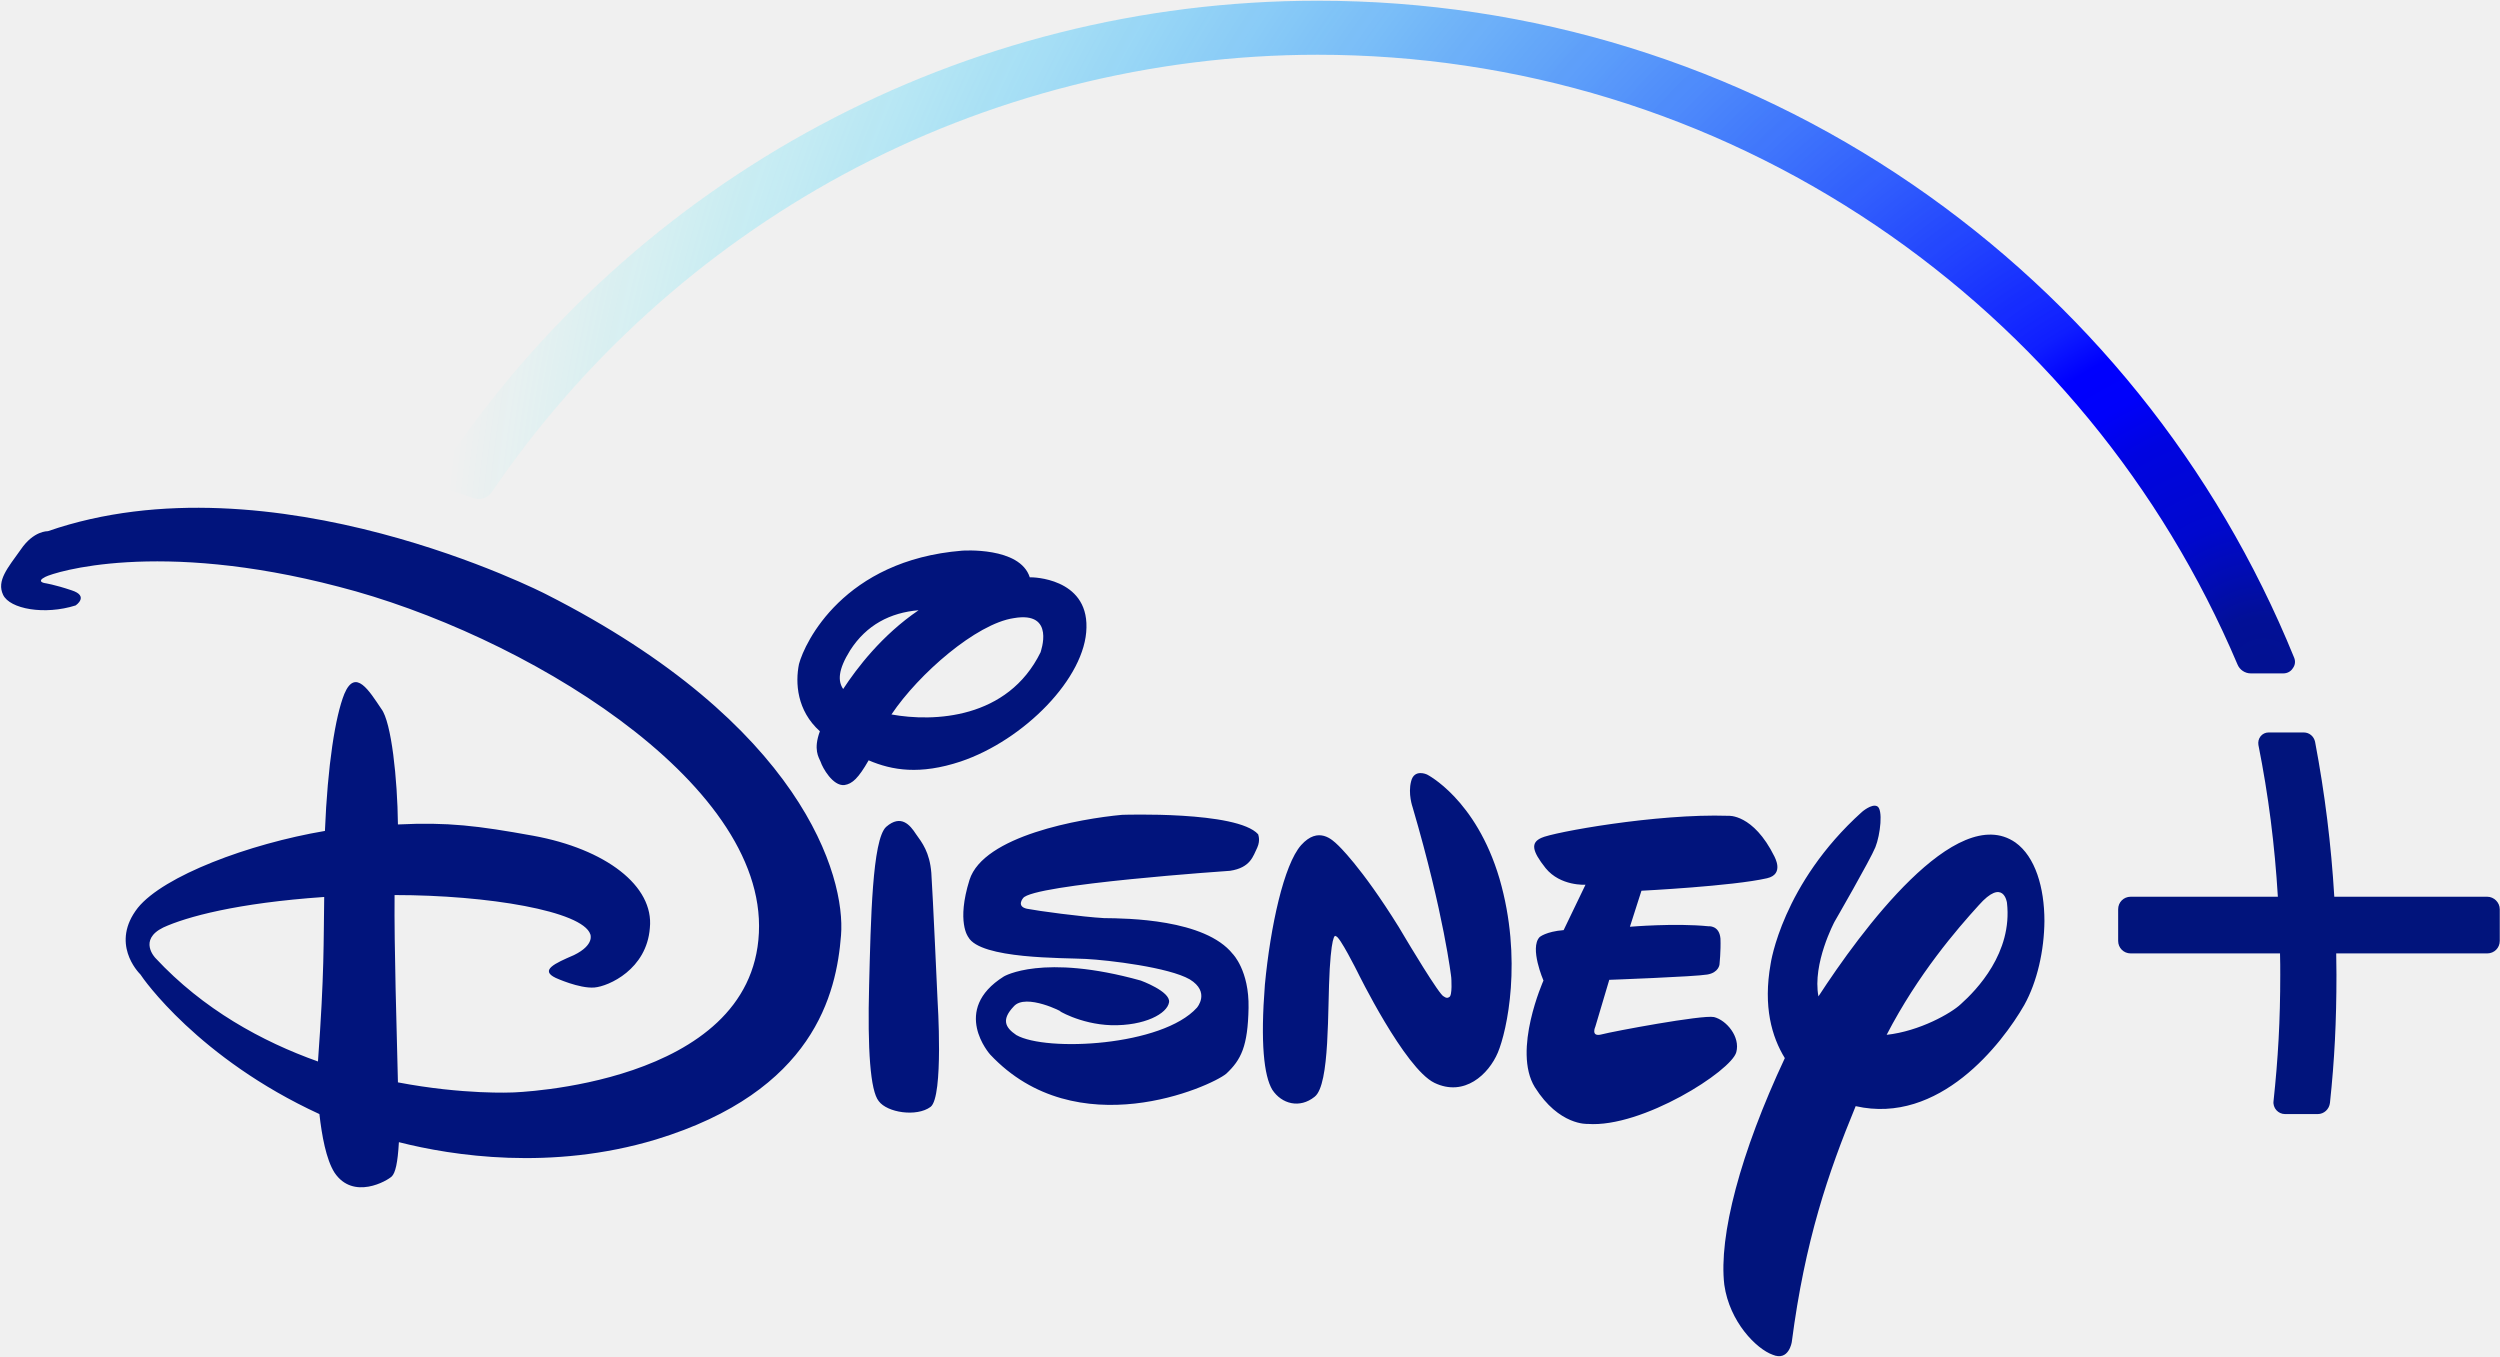
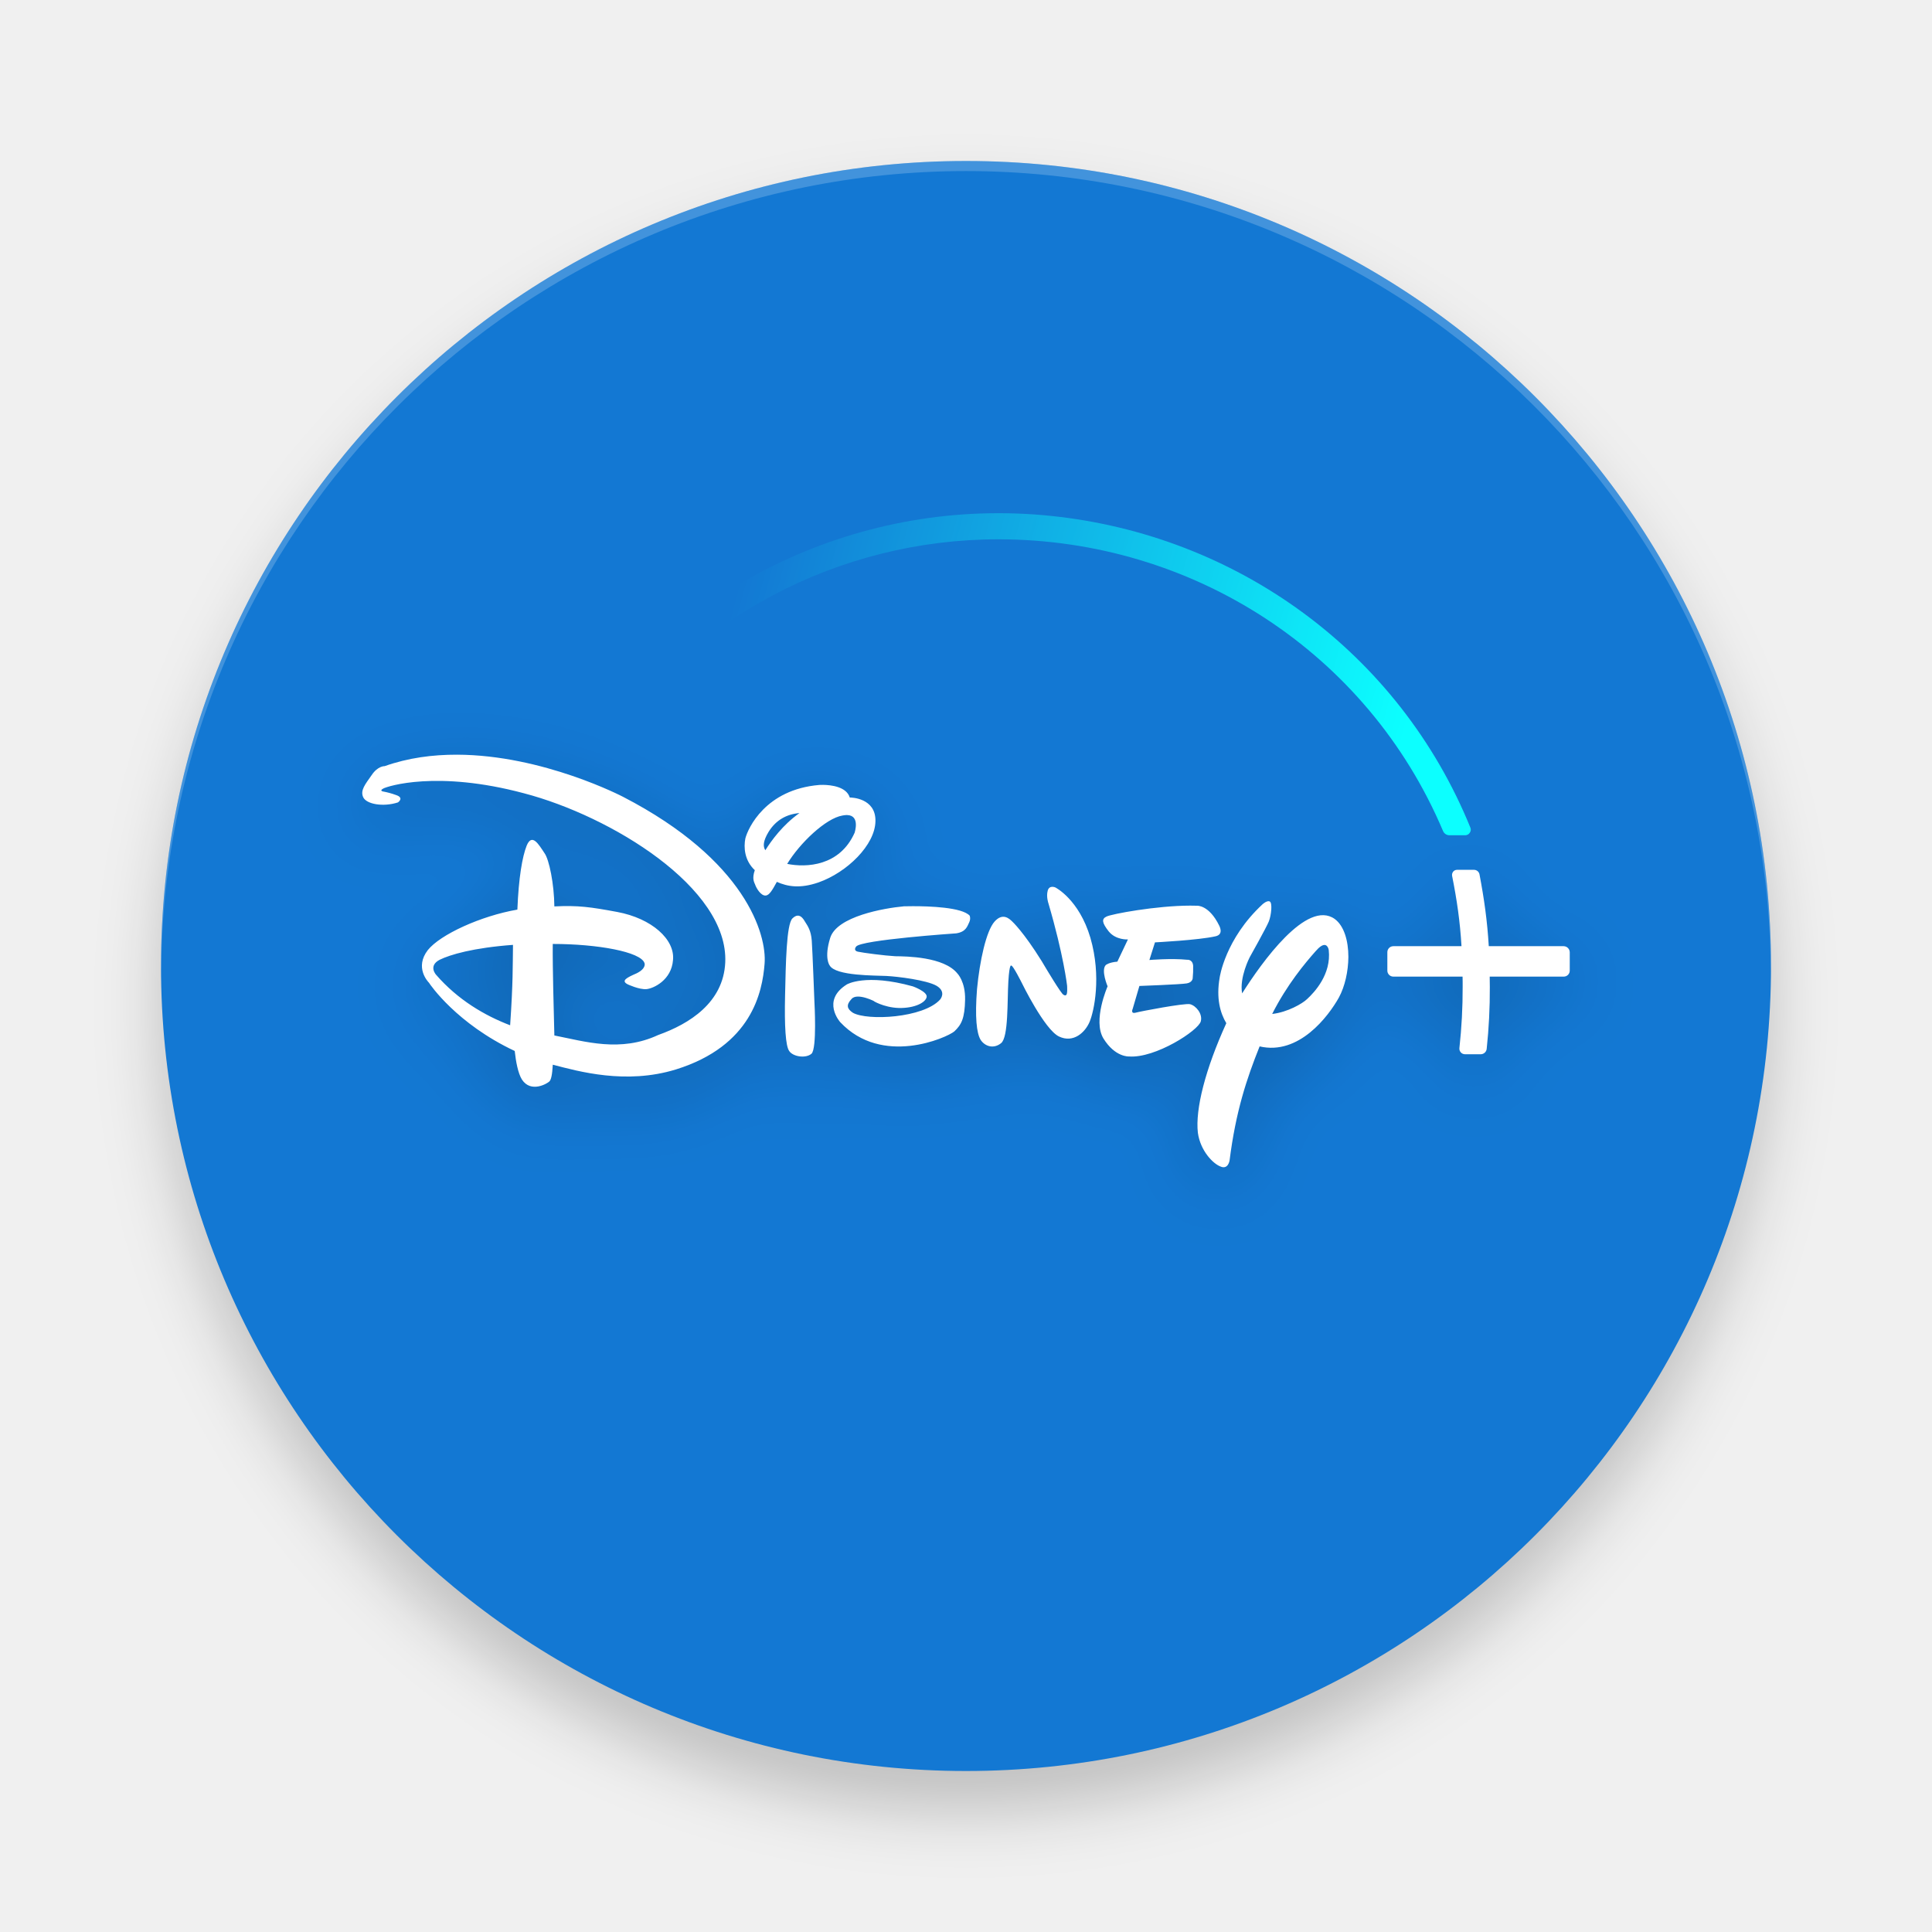
- <svg xmlns="http://www.w3.org/2000/svg" width="1041" height="565" version="1.1" viewBox="0 0 1041 565">
-   <g id="Layer_1">
-     <g id="group">
-       <g id="group-1">
-         <g id="group-2">
-           <path id="Path" fill="#01147c" fill-opacity="1" stroke="none" d="M735.8 365.7 C721.4 369 683.5 370.9 683.5 370.9 L678.7 385.9 C678.7 385.9 697.6 384.3 711.4 385.7 711.4 385.7 715.9 385.2 716.4 390.8 716.6 396 716 401.6 716 401.6 716 401.6 715.7 405 710.9 405.8 705.7 406.7 670.1 408 670.1 408 L664.3 427.5 C664.3 427.5 662.2 432 667 430.7 671.5 429.5 708.8 422.5 713.7 423.5 718.9 424.8 724.7 431.7 723 438.1 721 445.9 683.8 469.7 661.1 468 661.1 468 649.2 468.8 639.1 452.7 629.7 437.4 642.7 408.3 642.7 408.3 642.7 408.3 636.8 394.7 641.1 390.2 641.1 390.2 643.7 387.9 651.1 387.3 L660.2 368.4 C660.2 368.4 649.8 369.1 643.6 361.5 637.8 354.2 637.4 350.9 641.8 348.9 646.5 346.6 689.8 338.7 719.6 339.7 719.6 339.7 730 338.7 738.9 356.7 738.8 356.7 743.2 364 735.8 365.7 Z M623.7 438.3 C619.9 447.3 609.8 456.9 597.3 450.9 584.9 444.9 565.2 404.6 565.2 404.6 565.2 404.6 557.7 389.6 556.3 389.9 556.3 389.9 554.7 387 553.7 403.4 552.7 419.8 553.9 451.7 547.4 456.7 541.2 461.7 533.7 459.7 529.8 453.8 526.3 448 524.8 434.2 526.7 410 529 385.8 534.6 360 541.8 351.9 549 343.9 554.8 349.7 557 351.8 557 351.8 566.6 360.5 582.5 386.1 L585.3 390.8 C585.3 390.8 599.7 415 601.2 414.9 601.2 414.9 602.4 416 603.4 415.2 604.9 414.8 604.3 407 604.3 407 604.3 407 601.3 380.7 588.2 336.1 588.2 336.1 586.2 330.5 587.6 325.3 588.9 320 594.2 322.5 594.2 322.5 594.2 322.5 614.6 332.7 624.4 365.9 634.1 399.4 627.5 429.3 623.7 438.3 Z M523.5 353 C521.8 356.4 520.8 361.3 512.2 362.6 512.2 362.6 429.9 368.2 426 374 426 374 423.1 377.4 427.6 378.4 432.1 379.3 450.7 381.8 459.7 382.3 469.3 382.4 501.7 382.7 513.3 397.2 513.3 397.2 520.2 404.1 519.9 419.7 519.6 435.7 516.8 441.3 510.6 447.1 504.1 452.5 448.3 477.5 412.3 439.1 412.3 439.1 395.7 420.6 418 406.6 418 406.6 434.1 396.9 475 408.3 475 408.3 487.4 412.8 486.8 417.3 486.1 422.1 476.6 427.2 462.8 426.9 449.4 426.5 439.6 420.1 441.5 421.1 443.3 421.8 427.1 413.3 422.1 419.1 417.1 424.4 418.3 427.7 423.2 431 435.7 438.1 484 435.6 498.4 419.6 498.4 419.6 504.1 413.1 495.4 407.8 486.7 402.8 461.8 399.8 452.1 399.3 442.8 398.8 408.2 399.4 403.2 390.2 403.2 390.2 398.2 384 403.7 366.4 409.5 348 449.8 340.9 467.2 339.3 467.2 339.3 515.1 337.6 523.9 347.4 523.8 347.4 525 349.7 523.5 353 Z M387.5 460.9 C381.7 465.2 369.4 463.3 365.9 458.5 362.4 454.2 361.2 437.1 361.9 410.3 362.6 383.2 363.2 349.6 369 344.3 375.2 338.9 379 343.6 381.4 347.3 384 350.9 387.1 354.9 387.8 363.4 388.4 371.9 390.4 416.5 390.4 416.5 390.4 416.5 393 456.7 387.5 460.9 Z M400 317.1 C383.1 322.7 371.5 320.8 361.7 316.6 357.4 324.1 354.9 326.4 351.6 326.9 346.8 327.4 342.5 319.7 341.7 317.2 340.9 315.3 338.6 312.1 341.4 304.5 331.8 295.9 331.1 284.3 332.7 276.5 335.1 267.5 351.3 233.3 400.6 229.3 400.6 229.3 424.7 227.5 428.8 240.4 L429.5 240.4 C429.5 240.4 452.9 240.5 452.4 261.3 452.1 282.2 426.4 308.2 400 317.1 Z M354 270.8 C349 278.8 348.8 283.6 351.1 286.9 356.8 278.2 367.2 264.5 382.5 254.1 370.7 255.1 360.8 260.2 354 270.8 Z M422.1 257.4 C406.6 259.7 382.6 280.5 371.2 297.5 388.7 300.7 419.6 299.5 433.3 271.6 433.2 271.6 439.8 254.3 422.1 257.4 Z M842.9 418.5 C833.6 434.7 807.5 468.5 772.7 460.6 761.2 488.5 751.6 516.6 746.1 558.8 746.1 558.8 744.9 567 738.1 564.1 731.4 561.7 720.2 550.5 718 535 715.6 514.6 724.7 480.1 743.2 440.6 737.8 431.8 734.1 419.2 737.3 401.3 737.3 401.3 742 368.1 775.3 338.1 775.3 338.1 779.3 334.6 781.6 335.7 784.2 336.8 783 347.6 780.9 352.8 778.8 358 763.9 383.8 763.9 383.8 763.9 383.8 754.6 401.2 757.2 414.9 774.7 388 814.5 333.7 839.2 350.8 847.5 356.7 851.3 369.6 851.3 383.5 851.2 395.8 848.3 408.8 842.9 418.5 Z M835.7 375.9 C835.7 375.9 834.3 365.2 823.9 377 814.9 386.9 798.7 405.6 785.6 430.9 799.3 429.4 812.5 421.9 816.5 418.1 823 412.3 838.1 396.7 835.7 375.9 Z M350.2 389.5 C348.3 413.7 339 454.4 273.1 474.5 229.6 487.6 188.5 481.3 166.1 475.6 165.6 484.5 164.6 488.3 163.2 489.8 161.3 491.7 147.1 499.9 139.3 488.3 135.8 482.8 134 472.8 133 463.9 82.6 440.7 59.4 407.3 58.5 405.8 57.4 404.7 45.9 392.7 57.4 378 68.2 364.7 103.5 351.4 135.3 346 136.4 318.8 139.6 298.3 143.4 288.9 148 278 153.8 287.8 158.8 295.2 163 300.7 165.5 324.4 165.7 343.3 186.5 342.3 198.8 343.8 222 348 252.2 353.5 272.4 368.9 270.6 386.4 269.3 403.6 253.5 410.7 247.5 411.2 241.2 411.7 231.4 407.2 231.4 407.2 224.7 404 230.9 401.2 239 397.7 247.8 393.4 245.8 389 245.8 389 242.5 379.4 203.3 372.7 164.3 372.7 164.1 394.2 165.2 429.9 165.7 450.7 193 455.9 213.4 454.9 213.4 454.9 213.4 454.9 313 452.1 316 388.5 319.1 324.8 216.7 263.7 141 244.3 65.4 224.5 22.6 238.3 18.9 240.2 14.9 242.2 18.6 242.8 18.6 242.8 18.6 242.8 22.7 243.4 29.8 245.8 37.3 248.2 31.5 252.1 31.5 252.1 18.6 256.2 4.1 253.6 1.3 247.7 -1.5 241.8 3.2 236.5 8.6 228.9 14 220.9 19.9 221.2 19.9 221.2 113.4 188.8 227.3 247.4 227.3 247.4 334 301.5 352.2 364.9 350.2 389.5 Z M68 386.2 C57.4 391.4 64.7 398.9 64.7 398.9 84.6 420.3 109.1 433.7 132.4 442 135.1 405.1 134.7 392.1 135 373.5 98.6 376 77.6 381.8 68 386.2 Z" />
-         </g>
-       </g>
-       <g id="group-3">
-         <g id="group-4">
-           <g id="group-5">
-             <path id="Path-1" fill="#01147c" fill-opacity="1" stroke="none" d="M1040.9 378.6 L1040.9 391.8 C1040.9 394.7 1038.6 397 1035.7 397 L972.8 397 C972.8 400.3 972.9 403.2 972.9 405.9 972.9 425.4 972.1 441.3 970.2 459.2 969.9 461.9 967.7 463.9 965.1 463.9 L951.5 463.9 C950.1 463.9 948.8 463.3 947.9 462.3 947 461.3 946.5 459.9 946.7 458.5 948.6 440.7 949.5 425 949.5 405.9 949.5 403.1 949.5 400.2 949.4 397 L887.2 397 C884.3 397 882 394.7 882 391.8 L882 378.6 C882 375.7 884.3 373.4 887.2 373.4 L948.5 373.4 C947.2 351.9 944.6 331.2 940.4 310.2 940.2 308.9 940.5 307.6 941.3 306.6 942.1 305.6 943.3 305 944.6 305 L959.3 305 C961.6 305 963.5 306.6 964 308.9 968.1 330.6 970.7 351.7 972 373.4 L1035.7 373.4 C1038.5 373.4 1040.9 375.8 1040.9 378.6 Z" />
-           </g>
-         </g>
-       </g>
-       <g id="group-6">
-         <g id="group-7">
-           <path id="Path-2" fill="none" stroke="none" d="M200.2 204.3 L200.1 204.3 M199.4 204.4 C199.1 204.4 198.8 204.3 198.5 204.3 198.8 204.4 199.1 204.4 199.4 204.4 L199.7 204.4 C199.6 204.4 199.5 204.4 199.4 204.4 Z M199.4 204.4 C199.1 204.4 198.8 204.3 198.5 204.3 198.8 204.4 199.1 204.4 199.4 204.4 L199.7 204.4 C199.6 204.4 199.5 204.4 199.4 204.4 Z" />
-           <defs>
-             <radialGradient id="radial-gradient" cx="942.524" cy="279.896" r="760.124" fx="942.524" fy="279.896" gradientUnits="userSpaceOnUse">
-               <stop offset=".007" stop-color="#021192" stop-opacity="1" />
-               <stop offset=".03" stop-color="#021096" stop-opacity="1" />
-               <stop offset=".057" stop-color="#010cb4" stop-opacity="1" />
-               <stop offset=".084" stop-color="#0008ce" stop-opacity="1" />
-               <stop offset=".111" stop-color="#0006d7" stop-opacity="1" />
-               <stop offset=".138" stop-color="#0004e1" stop-opacity="1" />
-               <stop offset=".165" stop-color="#0001fa" stop-opacity="1" />
-               <stop offset=".191" stop-color="#0000fe" stop-opacity="1" />
-               <stop offset=".216" stop-color="#0f1eff" stop-opacity="1" />
-               <stop offset="1" stop-color="#0ff" stop-opacity="0" />
-             </radialGradient>
-           </defs>
-           <path id="Path-3" fill="url(#radial-gradient)" fill-opacity="1" stroke="none" d="M955.3 273.9 C922.8 194 867.9 125.9 796.5 76.9 723.4 26.8 637.7 0.3 548.7 0.3 401.5 0.3 264.9 73.4 183.4 195.9 182.5 197.2 182.3 198.9 182.8 200.4 183.3 202 184.5 203.1 186 203.6 L197.4 207.5 C198.1 207.7 198.8 207.8 199.4 207.8 201.5 207.8 203.5 206.7 204.7 205 242.1 150 292.7 104.3 351.1 72.7 411.4 40.1 479.7 22.8 548.6 22.8 631.9 22.8 712.2 47.4 781 93.8 848.1 139.1 900.2 202.4 931.7 276.7 932.6 278.9 934.8 280.4 937.2 280.4 L950.8 280.4 C952.4 280.4 953.9 279.6 954.7 278.3 955.7 277 955.9 275.4 955.3 273.9 Z M199.4 204.4 C199.1 204.4 198.8 204.3 198.5 204.2 198.8 204.3 199.1 204.4 199.4 204.4 L199.6 204.4 C199.6 204.4 199.5 204.4 199.4 204.4 Z M934.4 278.6 C934.7 278.8 935 279 935.3 279.1 935 278.9 934.7 278.8 934.4 278.6 Z" />
-         </g>
-       </g>
-     </g>
-   </g>
+ <svg xmlns="http://www.w3.org/2000/svg" xmlns:xlink="http://www.w3.org/1999/xlink" width="192" height="192" version="1" id="svg26">
+   <defs id="defs12">
+     <linearGradient id="linearGradient2544">
+       <stop style="stop-color:#0cffff" offset="0" id="stop2" />
+       <stop style="stop-color:#0cffff;stop-opacity:0" offset="1" id="stop4" />
+     </linearGradient>
+     <filter id="filter850" style="color-interpolation-filters:sRGB" width="1.096" height="1.096" x="-0.048" y="-0.048">
+       <feGaussianBlur id="feGaussianBlur852" stdDeviation="3.2" />
+     </filter>
+     <linearGradient id="linearGradient2546" x1="137.383" x2="72.044" y1="80.759" y2="63.171" gradientUnits="userSpaceOnUse" xlink:href="#linearGradient2544" />
+     <filter id="filter2985" style="color-interpolation-filters:sRGB" width="1.145" height="1.424" x="-0.072" y="-0.212">
+       <feGaussianBlur id="feGaussianBlur2987" stdDeviation="3.622" />
+     </filter>
+   </defs>
+   <circle style="opacity:0.2;filter:url(#filter850)" cx="96" cy="100" r="80" id="circle14" />
+   <circle style="fill:#1378d3;fill-opacity:1" cx="96" cy="96" r="80" id="circle16" />
+   <path style="opacity:0.2;filter:url(#filter2985)" d="m 45.41,77.001 c -2.401,-0.006 -4.849,0.312 -7.188,1.139 0,0 -0.676,-0.035 -1.293,0.898 -0.617,0.886 -1.154,1.505 -0.834,2.193 0.32,0.688 1.978,0.99 3.453,0.512 0,-10e-7 0.662,-0.454 -0.195,-0.734 -0.417,-0.152 -0.844,-0.269 -1.279,-0.35 0,0 -0.424,-0.069 0.033,-0.303 0.423,-0.222 5.316,-1.831 13.959,0.479 8.654,2.263 20.351,9.399 20.008,16.816 -0.185,3.993 -3.57,6.104 -6.656,7.203 -3.77,1.757 -7.279,0.645 -10.326,0.051 -0.057,-2.426 -0.183,-6.588 -0.16,-9.096 4.459,0 8.74,0.781 9.117,1.9 0,0 0.229,0.514 -0.777,1.016 -0.926,0.408 -1.635,0.734 -0.869,1.107 0,0 1.12,0.525 1.84,0.467 0.686,-0.058 2.492,-0.887 2.641,-2.893 0.206,-2.041 -2.102,-4.138 -5.555,-4.779 -2.652,-0.49 -3.858,-0.665 -6.236,-0.549 -0.023,-2.204 -0.51,-4.667 -0.99,-5.309 -0.572,-0.863 -1.234,-2.006 -1.76,-0.734 -0.434,1.096 -0.8,3.187 -0.926,6.359 -3.636,0.63 -7.672,2.48 -8.906,4.031 -1.315,1.714 -7.59e-4,3.114 0.125,3.242 0.103,0.175 2.756,4.072 8.518,6.777 0.114,1.038 0.321,2.204 0.721,2.846 0.892,1.353 2.515,0.395 2.732,0.174 0.16,-0.175 0.273,-0.618 0.33,-1.656 2.561,0.665 7.261,2 12.234,0.473 7.534,-2.344 8.597,-7.691 8.814,-10.514 0.229,-2.869 -1.852,-10.263 -14.051,-16.572 0,0 -7.949,-4.172 -16.523,-4.195 z m 36.408,3 c -0.251,-0.004 -0.414,0.01 -0.414,0.01 -5.324,0.45 -7.073,4.301 -7.332,5.314 -0.173,0.878 -0.097,2.184 0.939,3.152 -0.302,0.856 -0.055,1.216 0.031,1.43 0.086,0.281 0.552,1.148 1.07,1.092 0.356,-0.056 0.625,-0.515 1.09,-1.359 1.058,0.473 2.312,0.687 4.137,0.057 C 84.191,88.694 86.968,85.965 87,83.612 87.054,81.27 84.525,81.26 84.525,81.26 h -0.074 c -0.332,-1.089 -1.88,-1.249 -2.633,-1.26 z m -2.369,2.801 c -1.652,1.171 -2.775,2.714 -3.391,3.693 -0.248,-0.372 -0.226,-0.912 0.314,-1.812 0.734,-1.193 1.802,-1.768 3.076,-1.881 z m 4.643,0.199 c 0.036,-0.001 0.072,-0.001 0.105,0 1.313,0.043 0.729,1.746 0.738,1.746 -1.48,3.345 -4.815,3.489 -6.705,3.105 1.231,-2.038 3.822,-4.531 5.496,-4.807 0.134,-0.026 0.256,-0.041 0.365,-0.045 z m 60.701,5.443 c -0.148,2.87e-4 -0.289,0.067 -0.381,0.184 -0.091,0.118 -0.129,0.269 -0.104,0.416 0.479,2.405 0.791,4.54 0.934,6.988 h -6.77 c -0.332,-0.003 -0.603,0.269 -0.6,0.602 v 1.822 c -0.003,0.332 0.267,0.602 0.6,0.6 h 6.875 c 0.011,0.369 0.01,0.702 0.01,1.025 0.006,2.027 -0.101,4.054 -0.322,6.068 -0.02,0.159 0.03,0.319 0.139,0.438 0.106,0.118 0.258,0.184 0.416,0.184 h 1.568 c 0.306,-0.004 0.559,-0.237 0.588,-0.541 0.218,-2.042 0.321,-4.095 0.311,-6.148 0,-0.311 -0.012,-0.645 -0.012,-1.025 h 7.355 c 0.332,0.003 0.603,-0.267 0.6,-0.6 v -1.822 c -0.006,-0.329 -0.271,-0.596 -0.6,-0.602 h -7.447 c -0.148,-2.497 -0.456,-4.681 -0.922,-7.139 -0.05,-0.26 -0.278,-0.448 -0.543,-0.449 z m -40.232,1.688 c -0.17,0.006 -0.361,0.087 -0.441,0.387 -0.161,0.6 0.07,1.246 0.07,1.246 1.511,5.144 1.855,8.176 1.855,8.176 0,0 0.07,0.901 -0.104,0.947 -0.115,0.092 -0.254,-0.035 -0.254,-0.035 -0.173,0.011 -1.834,-2.779 -1.834,-2.779 l -0.322,-0.543 c -1.834,-2.953 -2.941,-3.955 -2.941,-3.955 -0.254,-0.242 -0.922,-0.923 -1.752,0.012 -0.83,0.934 -1.477,3.91 -1.742,6.701 -0.219,2.791 -0.046,4.382 0.357,5.051 0.45,0.68 1.314,0.911 2.029,0.334 0.75,-0.577 0.611,-4.255 0.727,-6.146 0.115,-1.892 0.301,-1.557 0.301,-1.557 0.161,-0.035 1.027,1.695 1.027,1.695 0,0 2.259,4.648 3.701,5.34 1.442,0.692 2.607,-0.415 3.045,-1.453 0.438,-1.038 1.199,-4.488 0.08,-8.352 -1.13,-3.829 -3.482,-5.006 -3.482,-5.006 0,0 -0.15,-0.068 -0.32,-0.062 z m 21.514,1.43 c -0.259,-0.008 -0.602,0.303 -0.602,0.303 -3.737,3.46 -4.264,7.289 -4.264,7.289 -0.359,2.065 0.054,3.516 0.66,4.531 -2.076,4.556 -3.095,8.536 -2.826,10.889 0.247,1.788 1.502,3.079 2.254,3.355 0.763,0.334 0.898,-0.611 0.898,-0.611 0.617,-4.867 1.694,-8.108 2.984,-11.326 3.905,0.911 6.833,-2.987 7.877,-4.855 0.606,-1.119 0.932,-2.617 0.943,-4.035 0,-1.603 -0.426,-3.093 -1.357,-3.773 -2.772,-1.972 -7.238,4.292 -9.201,7.395 -0.292,-1.58 0.752,-3.588 0.752,-3.588 0,0 1.671,-2.974 1.906,-3.574 0.236,-0.6 0.372,-1.846 0.08,-1.973 -0.032,-0.016 -0.069,-0.024 -0.105,-0.025 z m -7.793,0.439 c -3.383,0.006 -7.804,0.832 -8.312,1.084 -0.507,0.234 -0.46,0.618 0.209,1.471 0.715,0.887 1.914,0.807 1.914,0.807 l -1.051,2.207 c -0.853,0.07 -1.152,0.338 -1.152,0.338 -0.496,0.525 0.184,2.113 0.184,2.113 0,0 -1.498,3.397 -0.414,5.184 1.165,1.88 2.537,1.787 2.537,1.787 2.618,0.198 6.908,-2.581 7.139,-3.492 0.196,-0.747 -0.473,-1.551 -1.072,-1.703 -0.565,-0.117 -4.868,0.7 -5.387,0.84 -0.554,0.152 -0.311,-0.373 -0.311,-0.373 l 0.668,-2.277 c 0,0 4.107,-0.151 4.707,-0.256 0.554,-0.093 0.588,-0.49 0.588,-0.49 a 9.972,10.095 0 0 0 0.047,-1.262 c -0.058,-0.654 -0.578,-0.596 -0.578,-0.596 -1.592,-0.163 -3.771,0.023 -3.771,0.023 l 0.555,-1.752 c 0,0 4.37,-0.222 6.031,-0.607 0.853,-0.198 0.346,-1.051 0.357,-1.051 -1.026,-2.102 -2.225,-1.984 -2.225,-1.984 -0.215,-0.007 -0.437,-0.01 -0.662,-0.01 z m -27.57,0.057 c -0.534,7.2e-4 -0.879,0.012 -0.879,0.012 -2.007,0.185 -6.655,1.005 -7.324,3.127 -0.634,2.03 -0.059,2.744 -0.059,2.744 0.577,1.061 4.568,0.993 5.641,1.051 1.119,0.058 3.991,0.404 4.994,0.98 1.003,0.611 0.346,1.359 0.346,1.359 -1.661,1.845 -7.232,2.135 -8.674,1.316 -0.565,-0.381 -0.704,-0.762 -0.127,-1.373 0.577,-0.669 2.446,0.311 2.238,0.23 -0.219,-0.115 0.912,0.622 2.457,0.668 1.592,0.035 2.687,-0.552 2.768,-1.105 0.069,-0.519 -1.361,-1.039 -1.361,-1.039 C 86.013,98.713 84.156,99.833 84.156,99.833 81.584,101.447 83.5,103.581 83.5,103.581 c 4.152,4.429 10.588,1.545 11.338,0.922 0.715,-0.669 1.038,-1.315 1.072,-3.16 0.035,-1.799 -0.762,-2.594 -0.762,-2.594 -1.338,-1.672 -5.074,-1.707 -6.182,-1.719 -1.038,-0.058 -3.184,-0.336 -3.703,-0.451 -0.519,-0.115 -0.184,-0.506 -0.184,-0.506 0.45,-0.669 9.941,-1.316 9.941,-1.316 0.992,-0.15 1.107,-0.715 1.303,-1.107 a 0.867,0.867 0 0 0 0.047,-0.645 c -0.761,-0.848 -4.059,-0.949 -5.66,-0.947 z m -11.438,0.938 c -0.153,0.006 -0.329,0.087 -0.527,0.281 -0.594,0.611 -0.655,4.486 -0.727,7.611 -0.072,3.091 0.052,5.065 0.41,5.561 0.358,0.554 1.617,0.771 2.211,0.275 0.563,-0.484 0.297,-5.121 0.297,-5.121 0,1e-5 -0.194,-5.143 -0.266,-6.123 -0.072,-0.98 -0.39,-1.442 -0.656,-1.857 -0.169,-0.293 -0.405,-0.641 -0.742,-0.627 z m -28.293,2.906 c -0.033,2.169 0.011,3.687 -0.283,7.99 -2.536,-0.968 -5.202,-2.532 -7.367,-5.027 0,0 -0.794,-0.874 0.359,-1.48 1.045,-0.513 3.33,-1.191 7.291,-1.482 z m 80.625,0.01 c 0.376,-0.019 0.443,0.512 0.443,0.512 0.269,2.399 -1.425,4.198 -2.154,4.867 -0.449,0.438 -1.93,1.304 -3.467,1.477 1.47,-2.918 3.289,-5.075 4.299,-6.217 0.401,-0.468 0.682,-0.629 0.879,-0.639 z" id="path18" />
+   <path style="opacity:0.2;fill:#ffffff" d="M 96 16 A 80 80 0 0 0 16 96 A 80 80 0 0 0 16.02 96.473 A 80 80 0 0 1 96 17 A 80 80 0 0 1 175.975 96.514 A 80 80 0 0 0 176 96 A 80 80 0 0 0 96 16 z" id="path20" />
+   <path style="fill:#ffffff" d="M 45.41 75 C 43.009 74.993 40.561 75.312 38.223 76.139 C 38.223 76.139 37.547 76.104 36.93 77.037 C 36.312 77.923 35.776 78.542 36.096 79.23 C 36.416 79.919 38.074 80.22 39.549 79.742 C 39.549 79.742 40.211 79.288 39.354 79.008 C 38.937 78.856 38.51 78.739 38.074 78.658 C 38.074 78.658 37.65 78.589 38.107 78.355 C 38.53 78.134 43.423 76.525 52.066 78.834 C 60.721 81.097 72.417 88.233 72.074 95.65 C 71.89 99.643 68.504 101.755 65.418 102.854 C 61.648 104.61 58.139 103.499 55.092 102.904 C 55.035 100.478 54.909 96.316 54.932 93.809 C 59.39 93.809 63.672 94.589 64.049 95.709 C 64.049 95.709 64.278 96.223 63.271 96.725 C 62.345 97.133 61.636 97.459 62.402 97.832 C 62.402 97.832 63.522 98.357 64.242 98.299 C 64.928 98.241 66.734 97.412 66.883 95.406 C 67.089 93.365 64.781 91.268 61.328 90.627 C 58.676 90.137 57.47 89.961 55.092 90.078 C 55.069 87.874 54.582 85.411 54.102 84.77 C 53.53 83.906 52.868 82.764 52.342 84.035 C 51.907 85.131 51.542 87.222 51.416 90.395 C 47.78 91.024 43.744 92.875 42.51 94.426 C 41.195 96.14 42.509 97.54 42.635 97.668 C 42.738 97.843 45.39 101.74 51.152 104.445 C 51.267 105.483 51.473 106.65 51.873 107.291 C 52.765 108.644 54.388 107.686 54.605 107.465 C 54.766 107.29 54.878 106.847 54.936 105.809 C 57.496 106.473 62.197 107.809 67.17 106.281 C 74.704 103.937 75.767 98.59 75.984 95.768 C 76.213 92.899 74.132 85.505 61.934 79.195 C 61.934 79.195 53.984 75.023 45.41 75 z M 81.818 78 C 81.567 77.996 81.404 78.01 81.404 78.01 C 76.08 78.46 74.331 82.311 74.072 83.324 C 73.899 84.202 73.975 85.508 75.012 86.477 C 74.709 87.332 74.957 87.692 75.043 87.906 C 75.129 88.188 75.595 89.054 76.113 88.998 C 76.47 88.942 76.739 88.483 77.203 87.639 C 78.261 88.112 79.515 88.326 81.34 87.695 C 84.191 86.693 86.968 83.964 87 81.611 C 87.054 79.27 84.525 79.26 84.525 79.26 L 84.451 79.26 C 84.119 78.171 82.571 78.011 81.818 78 z M 79.449 80.801 C 77.797 81.972 76.674 83.515 76.059 84.494 C 75.81 84.123 75.833 83.582 76.373 82.682 C 77.107 81.488 78.175 80.913 79.449 80.801 z M 84.092 81 C 84.128 80.999 84.163 80.999 84.197 81 C 85.51 81.043 84.926 82.746 84.936 82.746 C 83.456 86.091 80.12 86.235 78.23 85.852 C 79.462 83.814 82.053 81.321 83.727 81.045 C 83.861 81.019 83.982 81.004 84.092 81 z M 144.793 86.443 C 144.645 86.444 144.504 86.511 144.412 86.627 C 144.321 86.745 144.283 86.896 144.309 87.043 C 144.788 89.448 145.099 91.583 145.242 94.031 L 138.473 94.031 C 138.14 94.029 137.87 94.301 137.873 94.633 L 137.873 96.455 C 137.87 96.787 138.14 97.057 138.473 97.055 L 145.348 97.055 C 145.359 97.424 145.357 97.757 145.357 98.08 C 145.363 100.107 145.256 102.134 145.035 104.148 C 145.015 104.308 145.066 104.467 145.174 104.586 C 145.28 104.704 145.432 104.77 145.59 104.77 L 147.158 104.77 C 147.464 104.766 147.717 104.533 147.746 104.229 C 147.964 102.187 148.067 100.133 148.057 98.08 C 148.057 97.769 148.045 97.435 148.045 97.055 L 155.4 97.055 C 155.733 97.057 156.003 96.787 156 96.455 L 156 94.633 C 155.994 94.304 155.729 94.037 155.4 94.031 L 147.953 94.031 C 147.805 91.534 147.498 89.35 147.031 86.893 C 146.981 86.632 146.753 86.445 146.488 86.443 L 144.793 86.443 z M 104.561 88.131 C 104.39 88.137 104.2 88.218 104.119 88.518 C 103.958 89.117 104.189 89.764 104.189 89.764 C 105.7 94.908 106.045 97.939 106.045 97.939 C 106.045 97.939 106.114 98.841 105.941 98.887 C 105.826 98.979 105.688 98.852 105.688 98.852 C 105.514 98.863 103.854 96.072 103.854 96.072 L 103.531 95.529 C 101.697 92.577 100.59 91.574 100.59 91.574 C 100.336 91.332 99.668 90.652 98.838 91.586 C 98.007 92.52 97.361 95.496 97.096 98.287 C 96.877 101.078 97.049 102.669 97.453 103.338 C 97.903 104.018 98.767 104.249 99.482 103.672 C 100.232 103.095 100.094 99.417 100.209 97.525 C 100.324 95.634 100.51 95.969 100.51 95.969 C 100.671 95.934 101.537 97.664 101.537 97.664 C 101.537 97.664 103.797 102.312 105.238 103.004 C 106.68 103.696 107.845 102.589 108.283 101.551 C 108.721 100.513 109.482 97.063 108.363 93.199 C 107.233 89.37 104.881 88.193 104.881 88.193 C 104.881 88.193 104.731 88.125 104.561 88.131 z M 126.074 89.561 C 125.815 89.553 125.473 89.863 125.473 89.863 C 121.736 93.323 121.209 97.152 121.209 97.152 C 120.85 99.217 121.263 100.669 121.869 101.684 C 119.793 106.239 118.774 110.219 119.043 112.572 C 119.29 114.36 120.545 115.651 121.297 115.928 C 122.06 116.262 122.195 115.316 122.195 115.316 C 122.812 110.449 123.889 107.208 125.18 103.99 C 129.085 104.901 132.013 101.003 133.057 99.135 C 133.663 98.016 133.989 96.518 134 95.1 C 134 93.496 133.574 92.007 132.643 91.326 C 129.871 89.354 125.405 95.618 123.441 98.721 C 123.15 97.141 124.193 95.133 124.193 95.133 C 124.193 95.133 125.864 92.158 126.1 91.559 C 126.335 90.959 126.471 89.713 126.18 89.586 C 126.147 89.57 126.111 89.562 126.074 89.561 z M 118.281 90 C 114.899 90.006 110.477 90.832 109.969 91.084 C 109.461 91.317 109.509 91.702 110.178 92.555 C 110.893 93.442 112.092 93.361 112.092 93.361 L 111.041 95.568 C 110.188 95.638 109.889 95.906 109.889 95.906 C 109.393 96.432 110.072 98.02 110.072 98.02 C 110.072 98.02 108.574 101.417 109.658 103.203 C 110.823 105.083 112.195 104.99 112.195 104.99 C 114.813 105.189 119.103 102.409 119.334 101.498 C 119.53 100.751 118.861 99.947 118.262 99.795 C 117.697 99.678 113.394 100.495 112.875 100.635 C 112.321 100.787 112.564 100.262 112.564 100.262 L 113.232 97.984 C 113.232 97.984 117.34 97.834 117.939 97.729 C 118.493 97.635 118.527 97.238 118.527 97.238 A 9.972 10.095 0 0 0 118.574 95.977 C 118.517 95.323 117.996 95.381 117.996 95.381 C 116.404 95.217 114.225 95.404 114.225 95.404 L 114.779 93.652 C 114.779 93.652 119.15 93.43 120.811 93.045 C 121.664 92.846 121.156 91.994 121.168 91.994 C 120.141 89.893 118.943 90.01 118.943 90.01 C 118.729 90.002 118.507 90 118.281 90 z M 90.711 90.057 C 90.177 90.057 89.832 90.068 89.832 90.068 C 87.825 90.253 83.177 91.073 82.508 93.195 C 81.873 95.225 82.449 95.939 82.449 95.939 C 83.026 97.001 87.017 96.933 88.09 96.99 C 89.209 97.048 92.081 97.394 93.084 97.971 C 94.087 98.582 93.43 99.33 93.43 99.33 C 91.769 101.175 86.198 101.465 84.756 100.646 C 84.191 100.266 84.052 99.885 84.629 99.273 C 85.206 98.604 87.075 99.585 86.867 99.504 C 86.648 99.389 87.779 100.126 89.324 100.172 C 90.916 100.206 92.011 99.62 92.092 99.066 C 92.161 98.547 90.73 98.027 90.73 98.027 C 86.013 96.713 84.156 97.832 84.156 97.832 C 81.584 99.447 83.5 101.58 83.5 101.58 C 87.652 106.009 94.088 103.125 94.838 102.502 C 95.553 101.833 95.876 101.187 95.91 99.342 C 95.945 97.543 95.148 96.748 95.148 96.748 C 93.811 95.076 90.074 95.041 88.967 95.029 C 87.929 94.972 85.783 94.693 85.264 94.578 C 84.745 94.463 85.08 94.072 85.08 94.072 C 85.53 93.403 95.021 92.756 95.021 92.756 C 96.013 92.606 96.128 92.041 96.324 91.648 A 0.867 0.867 0 0 0 96.371 91.004 C 95.61 90.156 92.312 90.054 90.711 90.057 z M 79.273 90.994 C 79.12 91 78.944 91.081 78.746 91.275 C 78.152 91.887 78.091 95.761 78.02 98.887 C 77.948 101.978 78.071 103.951 78.43 104.447 C 78.788 105.001 80.047 105.219 80.641 104.723 C 81.204 104.238 80.938 99.602 80.938 99.602 C 80.938 99.602 80.744 94.459 80.672 93.479 C 80.6 92.498 80.282 92.036 80.016 91.621 C 79.847 91.328 79.611 90.981 79.273 90.994 z M 50.98 93.9 C 50.948 96.07 50.991 97.587 50.697 101.891 C 48.162 100.923 45.496 99.359 43.33 96.863 C 43.33 96.863 42.536 95.989 43.689 95.383 C 44.734 94.87 47.019 94.192 50.98 93.9 z M 131.605 93.91 C 131.982 93.891 132.049 94.422 132.049 94.422 C 132.318 96.821 130.624 98.62 129.895 99.289 C 129.446 99.727 127.965 100.593 126.428 100.766 C 127.898 97.848 129.717 95.691 130.727 94.549 C 131.128 94.081 131.408 93.92 131.605 93.91 z" id="path22" />
+   <path style="fill:url(#linearGradient2546)" d="M 146.127,82.256 C 139.064,64.885 122.978,53.142 104.321,51.257 85.665,49.371 67.494,57.953 57.099,73.56 c -0.103,0.153 -0.128,0.345 -0.069,0.519 0.055,0.176 0.193,0.314 0.369,0.369 l 1.315,0.45 c 0.075,0.022 0.153,0.034 0.231,0.035 0.244,-0.003 0.471,-0.123 0.611,-0.323 8.921,-13.146 23.777,-21.017 39.664,-21.014 19.272,0.003 36.673,11.236 44.185,28.984 0.107,0.257 0.356,0.425 0.634,0.427 h 1.569 c 0.182,0.002 0.351,-0.09 0.45,-0.242 0.113,-0.144 0.14,-0.338 0.069,-0.507 z m -87.183,-7.716 c -0.036,-0.002 -0.071,-0.01 -0.104,-0.023 0.033,0.013 0.068,0.021 0.104,0.023 z m 84.772,8.258 c 0.032,0.024 0.067,0.043 0.104,0.058 -0.035,-0.023 -0.069,-0.035 -0.104,-0.058 z" id="path24" />
</svg>
